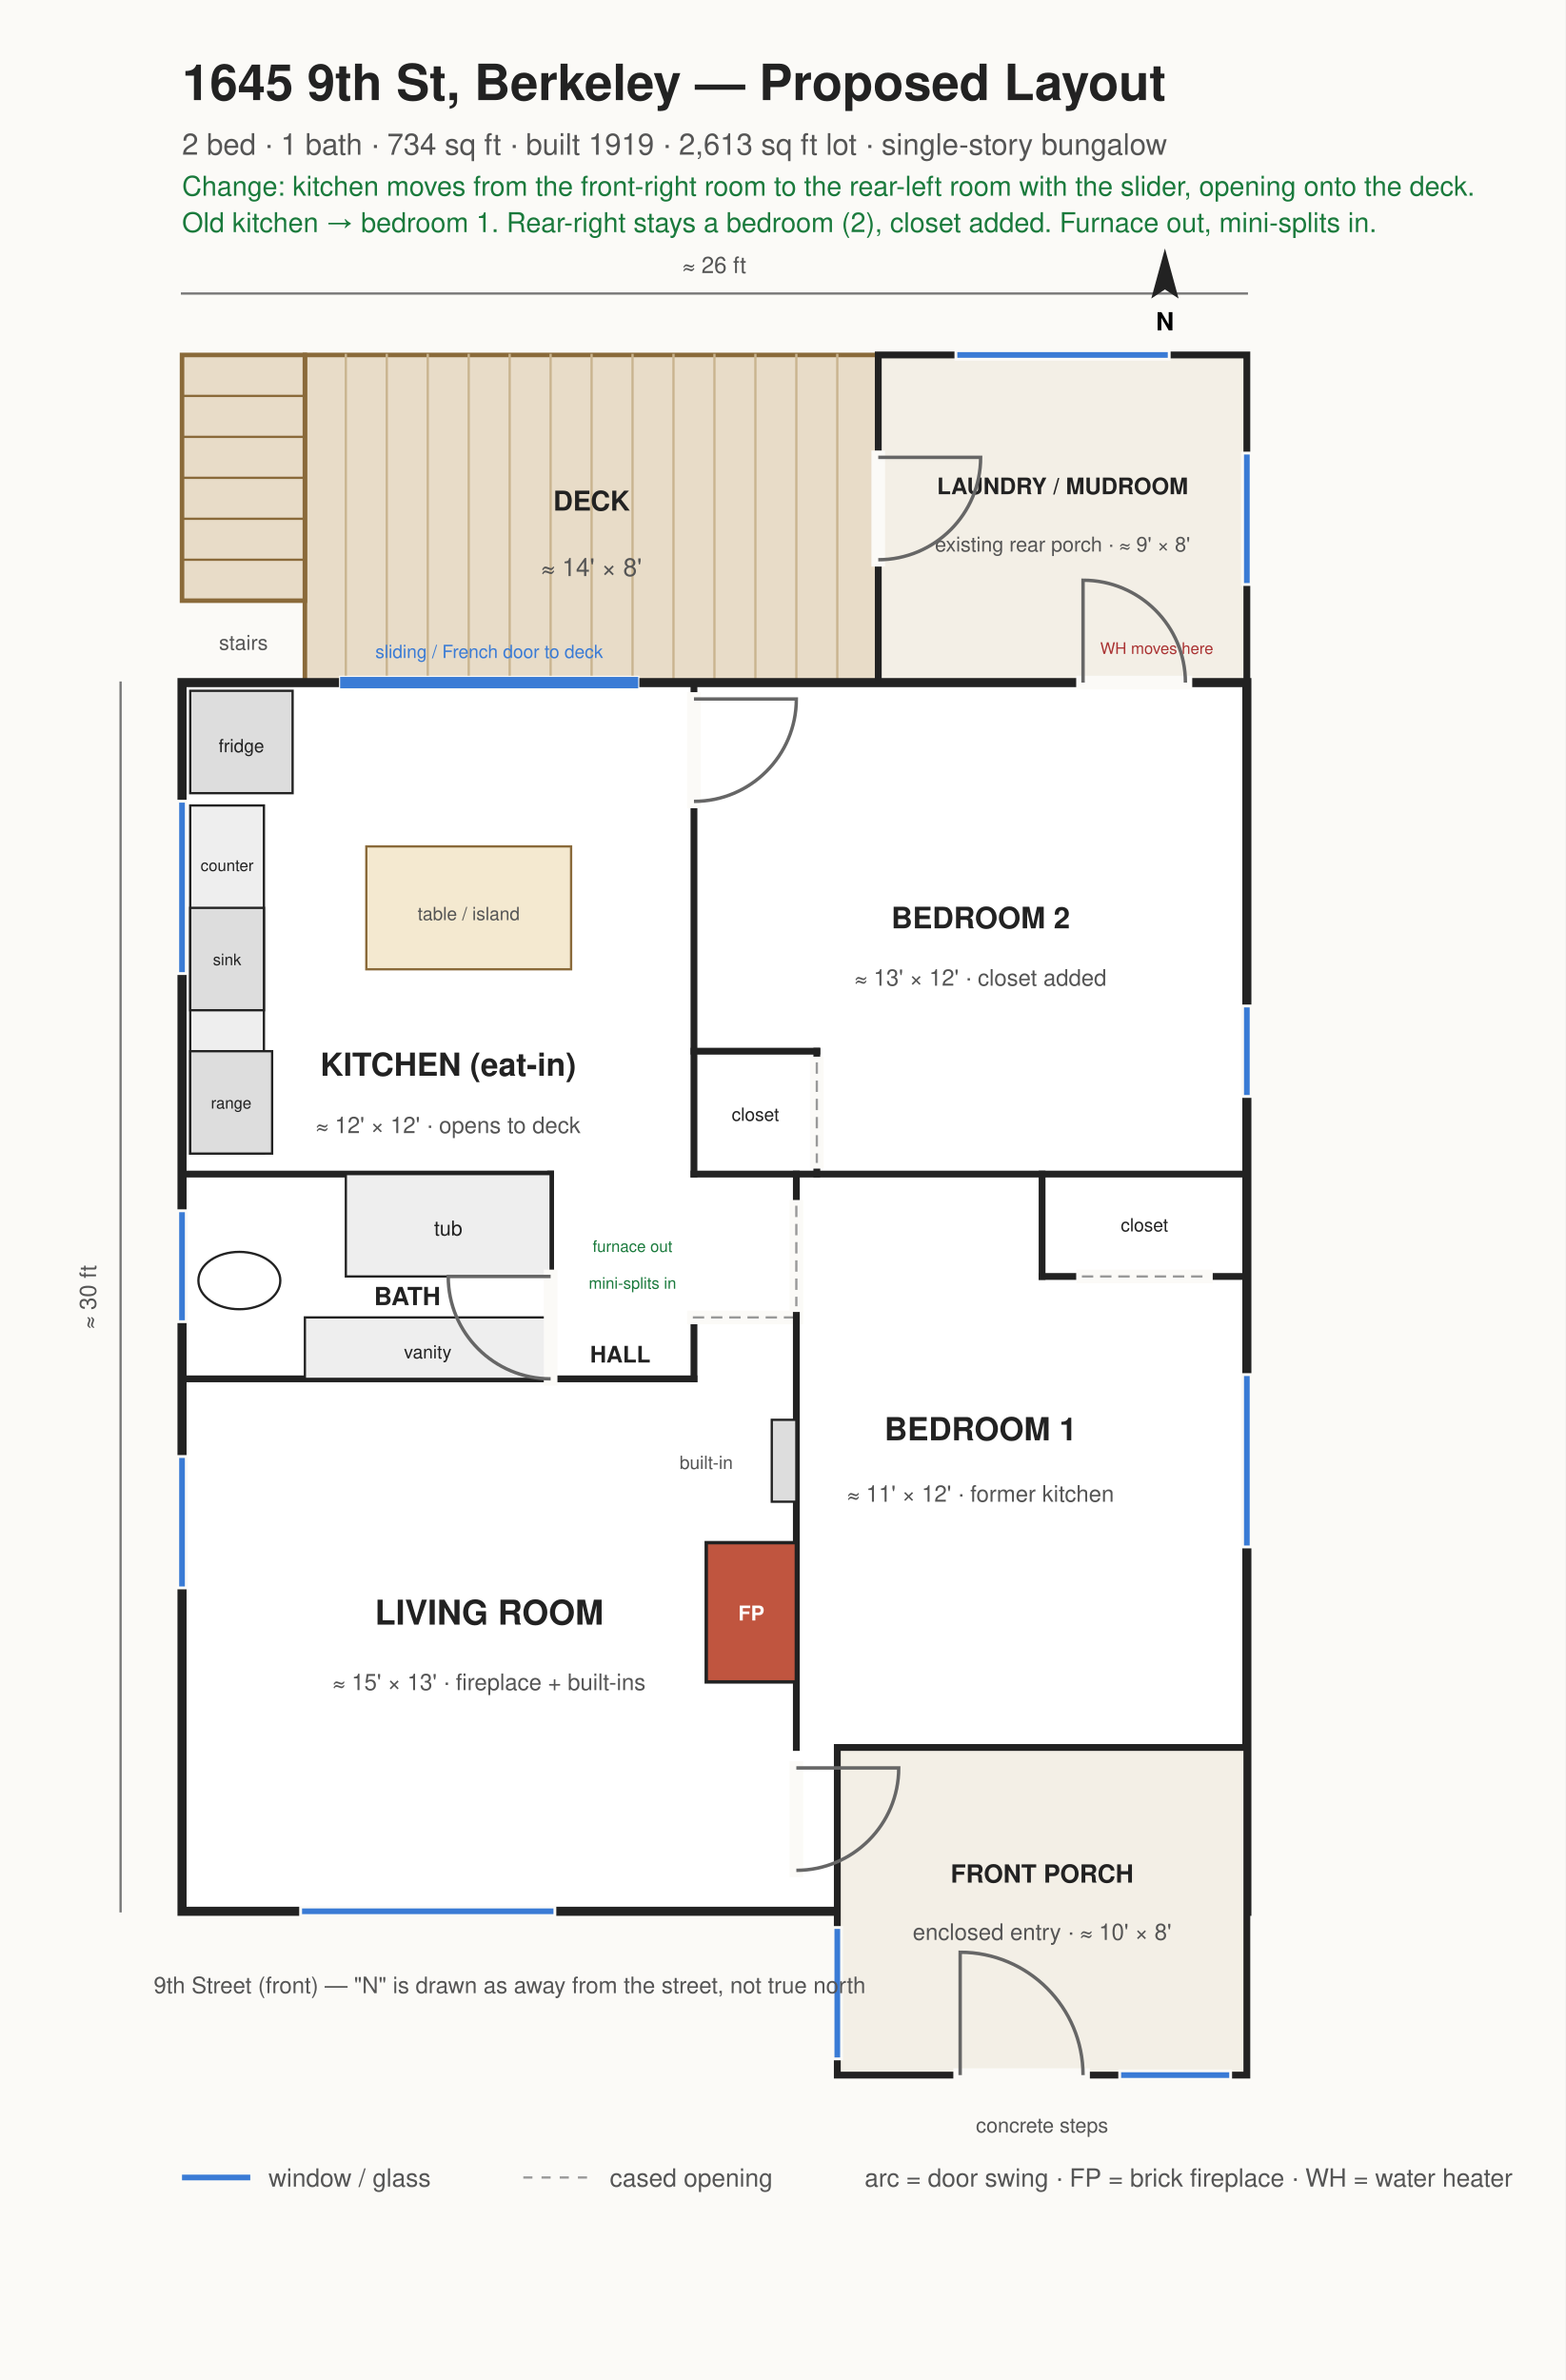
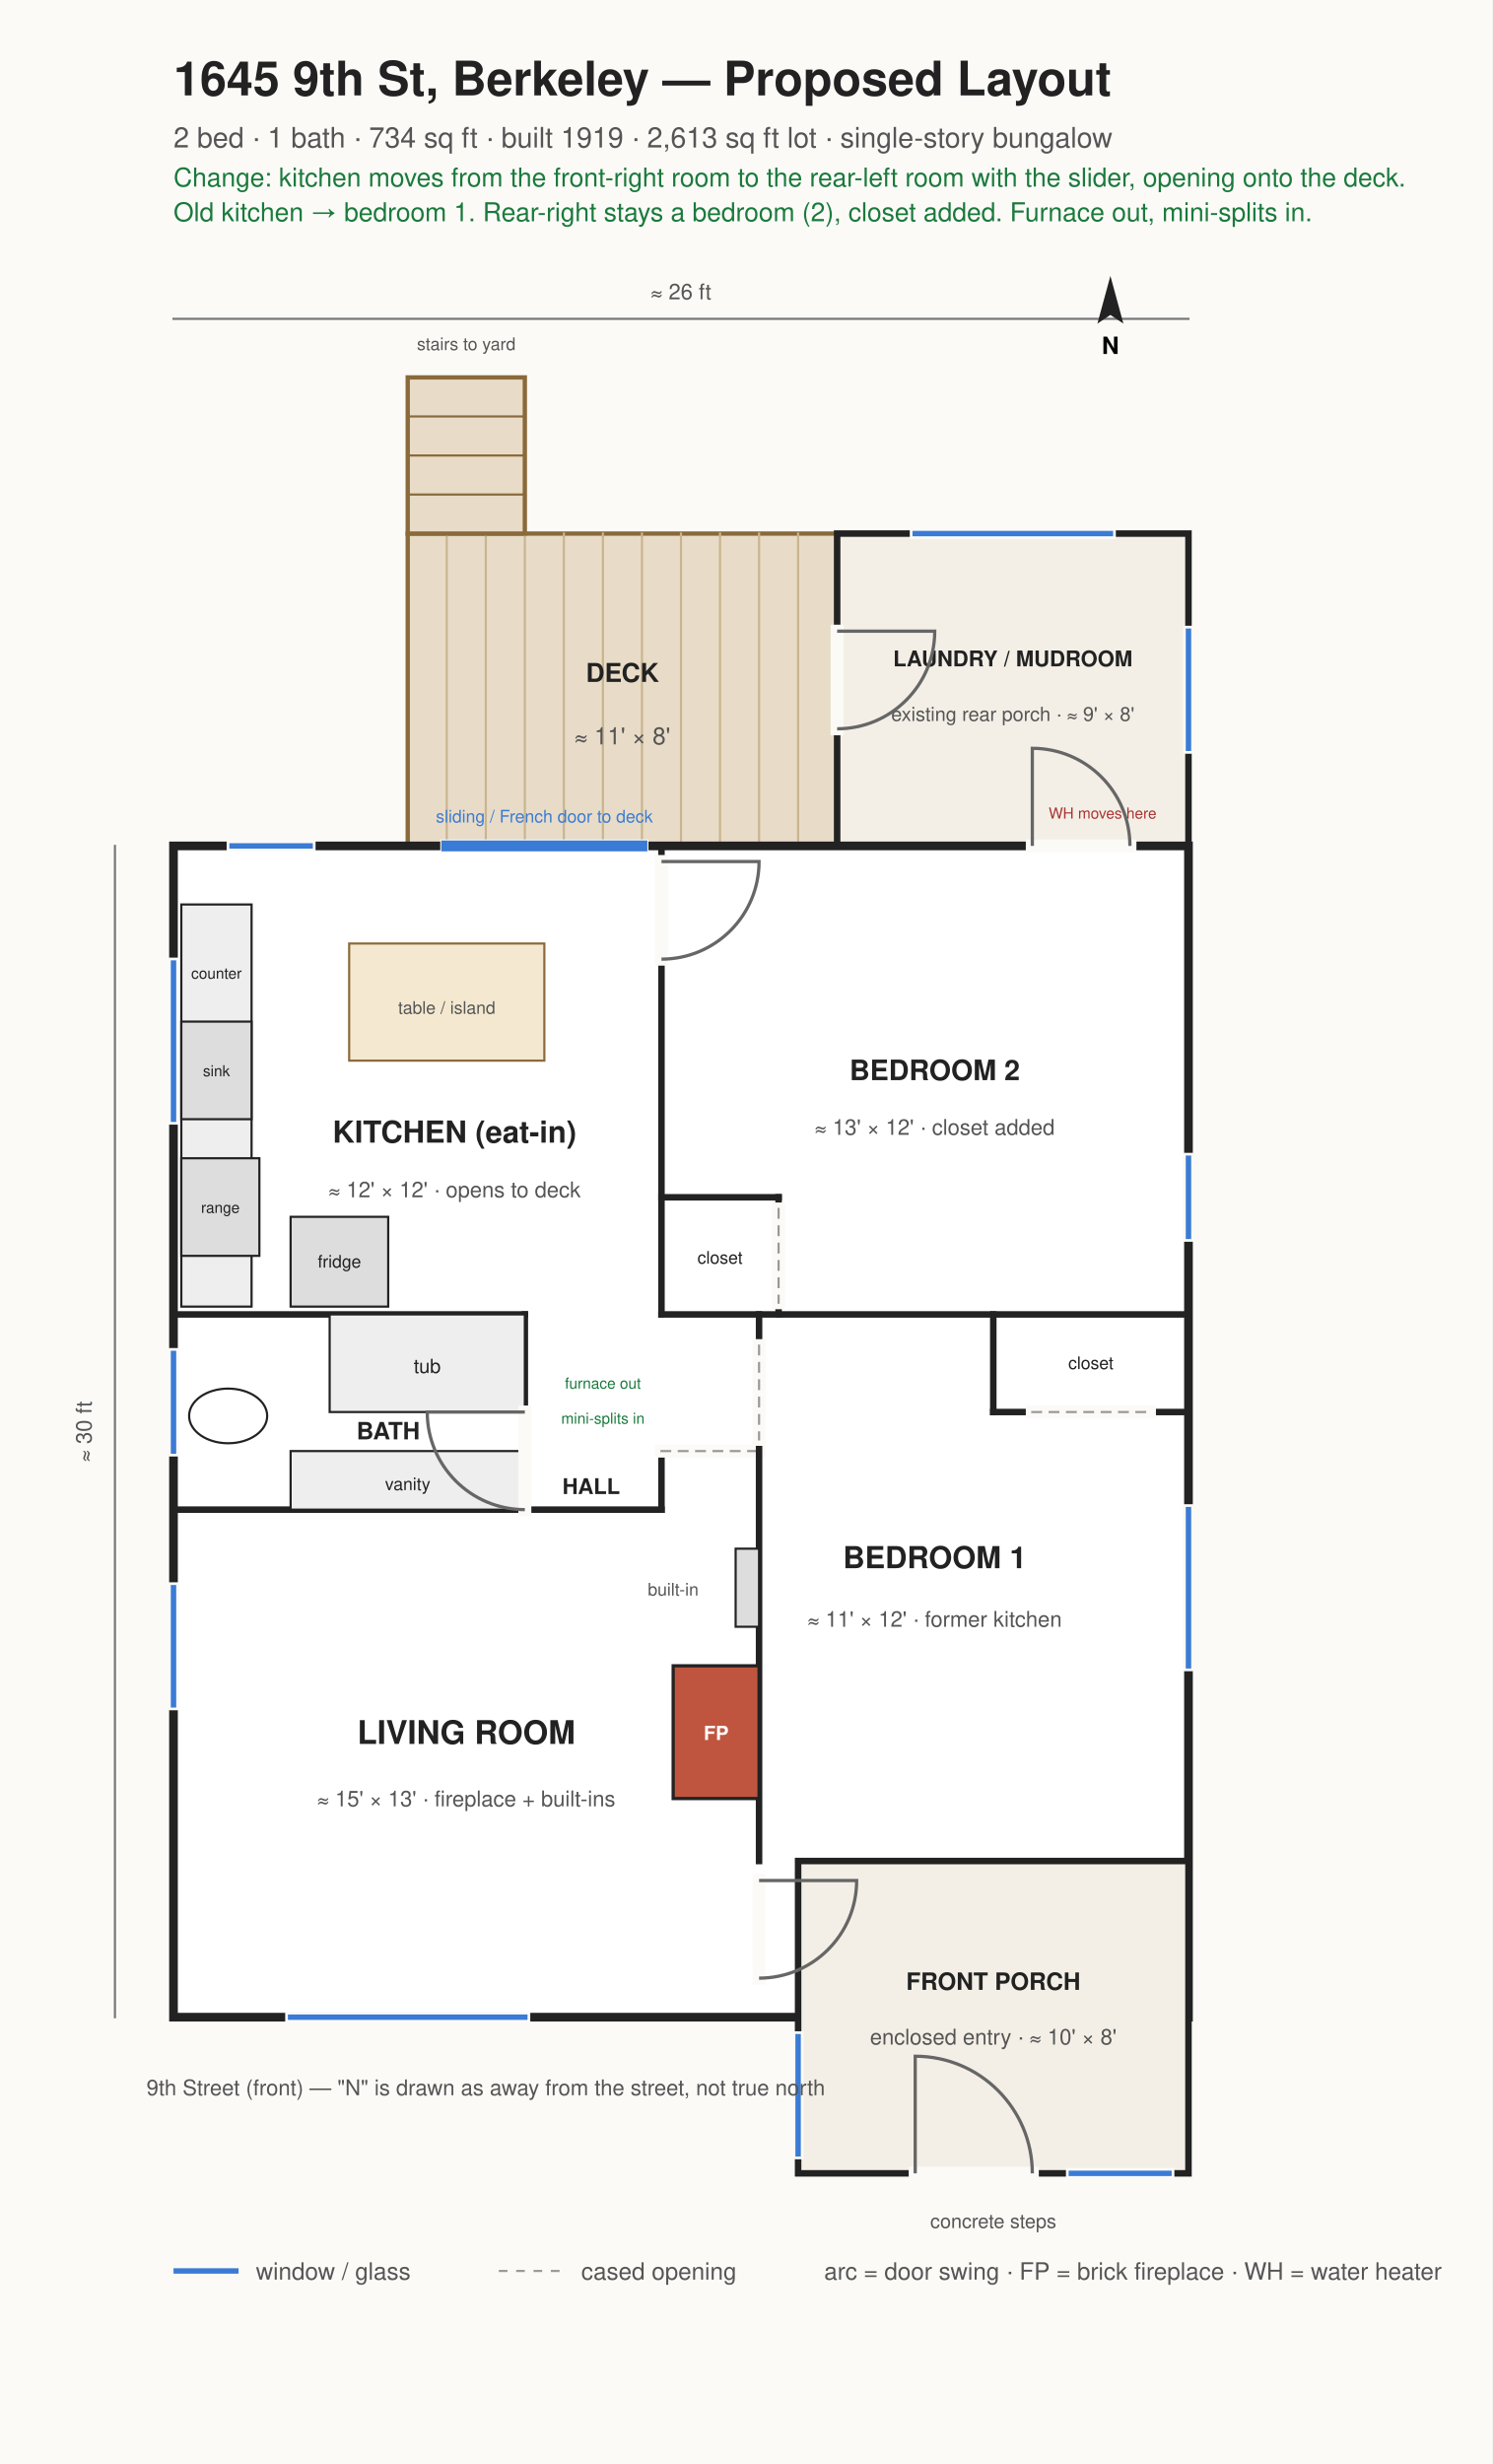
- <svg xmlns="http://www.w3.org/2000/svg" width="688" height="1046" viewBox="0 0 688 1046" font-family="Helvetica, Arial, sans-serif">
-   <rect width="688" height="1046" fill="#fbfaf7" />
+ <svg xmlns="http://www.w3.org/2000/svg" width="688" height="1136" viewBox="0 0 688 1136" font-family="Helvetica, Arial, sans-serif">
+   <rect width="688" height="1136" fill="#fbfaf7" />
  <text x="80" y="44" font-size="22" font-weight="bold" fill="#222">1645 9th St, Berkeley — Proposed Layout</text>
  <text x="80" y="68" font-size="13" fill="#555">2 bed · 1 bath · 734 sq ft · built 1919 · 2,613 sq ft lot · single-story bungalow</text>
  <text x="80" y="86" font-size="12" fill="#1a7a3c">Change: kitchen moves from the front-right room to the rear-left room with the slider, opening onto the deck.</text>
  <text x="80" y="102" font-size="12" fill="#1a7a3c">Old kitchen → bedroom 1. Rear-right stays a bedroom (2), closet added. Furnace out, mini-splits in.</text>
-   <rect x="134" y="156" width="252" height="144" fill="#e8dcc8" stroke="#8a6a3a" stroke-width="2" />
-   <line x1="152" y1="156" x2="152" y2="300" stroke="#c9b48f" stroke-width="1" stroke-linecap="square" />
-   <line x1="170" y1="156" x2="170" y2="300" stroke="#c9b48f" stroke-width="1" stroke-linecap="square" />
-   <line x1="188" y1="156" x2="188" y2="300" stroke="#c9b48f" stroke-width="1" stroke-linecap="square" />
-   <line x1="206" y1="156" x2="206" y2="300" stroke="#c9b48f" stroke-width="1" stroke-linecap="square" />
-   <line x1="224" y1="156" x2="224" y2="300" stroke="#c9b48f" stroke-width="1" stroke-linecap="square" />
-   <line x1="242" y1="156" x2="242" y2="300" stroke="#c9b48f" stroke-width="1" stroke-linecap="square" />
-   <line x1="260" y1="156" x2="260" y2="300" stroke="#c9b48f" stroke-width="1" stroke-linecap="square" />
-   <line x1="278" y1="156" x2="278" y2="300" stroke="#c9b48f" stroke-width="1" stroke-linecap="square" />
-   <line x1="296" y1="156" x2="296" y2="300" stroke="#c9b48f" stroke-width="1" stroke-linecap="square" />
-   <line x1="314" y1="156" x2="314" y2="300" stroke="#c9b48f" stroke-width="1" stroke-linecap="square" />
-   <line x1="332" y1="156" x2="332" y2="300" stroke="#c9b48f" stroke-width="1" stroke-linecap="square" />
-   <line x1="350" y1="156" x2="350" y2="300" stroke="#c9b48f" stroke-width="1" stroke-linecap="square" />
-   <line x1="368" y1="156" x2="368" y2="300" stroke="#c9b48f" stroke-width="1" stroke-linecap="square" />
-   <text x="260" y="224.4" font-size="12" text-anchor="middle" fill="#222" font-weight="bold">DECK</text>
-   <text x="260" y="253.2" font-size="11" text-anchor="middle" fill="#555" font-weight="normal">≈ 14' × 8'</text>
-   <rect x="80" y="156" width="54" height="108" fill="#e8dcc8" stroke="#8a6a3a" stroke-width="2" />
-   <line x1="80" y1="174" x2="134" y2="174" stroke="#8a6a3a" stroke-width="1" stroke-linecap="square" />
-   <line x1="80" y1="192" x2="134" y2="192" stroke="#8a6a3a" stroke-width="1" stroke-linecap="square" />
-   <line x1="80" y1="210" x2="134" y2="210" stroke="#8a6a3a" stroke-width="1" stroke-linecap="square" />
-   <line x1="80" y1="228" x2="134" y2="228" stroke="#8a6a3a" stroke-width="1" stroke-linecap="square" />
-   <line x1="80" y1="246" x2="134" y2="246" stroke="#8a6a3a" stroke-width="1" stroke-linecap="square" />
-   <text x="107.0" y="285.6" font-size="9" text-anchor="middle" fill="#555" font-weight="normal">stairs</text>
-   <rect x="386" y="156" width="162" height="144" fill="#f3efe6" stroke="#222" stroke-width="3" />
-   <text x="467.0" y="217.2" font-size="10" text-anchor="middle" fill="#222" font-weight="bold">LAUNDRY / MUDROOM</text>
-   <text x="467.0" y="242.4" font-size="9" text-anchor="middle" fill="#555" font-weight="normal">existing rear porch · ≈ 9' × 8'</text>
-   <line x1="422" y1="156" x2="512" y2="156" stroke="#fbfaf7" stroke-width="5" stroke-linecap="square" />
-   <line x1="422" y1="156" x2="512" y2="156" stroke="#3a7bd5" stroke-width="2.5" stroke-linecap="square" />
-   <line x1="386" y1="201.0" x2="386" y2="246.0" stroke="#fbfaf7" stroke-width="6" stroke-linecap="square" />
-   <path d="M386,201.0 L431.0,201.0 A45.0,45.0 0 0 1 386,246.0" fill="none" stroke="#666" stroke-width="1.5" />
-   <line x1="548" y1="201.0" x2="548" y2="255.0" stroke="#fbfaf7" stroke-width="5" stroke-linecap="square" />
-   <line x1="548" y1="201.0" x2="548" y2="255.0" stroke="#3a7bd5" stroke-width="2.5" stroke-linecap="square" />
-   <rect x="80" y="300" width="468" height="540" fill="#fff" stroke="#222" stroke-width="4" />
-   <rect x="368" y="768" width="180" height="144" fill="#f3efe6" stroke="#222" stroke-width="3" />
-   <text x="458" y="827.4" font-size="11" text-anchor="middle" fill="#222" font-weight="bold">FRONT PORCH</text>
-   <text x="458" y="852.6" font-size="10" text-anchor="middle" fill="#555" font-weight="normal">enclosed entry · ≈ 10' × 8'</text>
-   <line x1="422" y1="912" x2="476" y2="912" stroke="#fbfaf7" stroke-width="6" stroke-linecap="square" />
-   <path d="M422,912 L422,858 A54,54 0 0 1 476,912" fill="none" stroke="#666" stroke-width="1.5" />
-   <line x1="368" y1="849.0" x2="368" y2="903.0" stroke="#fbfaf7" stroke-width="5" stroke-linecap="square" />
-   <line x1="368" y1="849.0" x2="368" y2="903.0" stroke="#3a7bd5" stroke-width="2.5" stroke-linecap="square" />
-   <line x1="494" y1="912" x2="539.0" y2="912" stroke="#fbfaf7" stroke-width="5" stroke-linecap="square" />
-   <line x1="494" y1="912" x2="539.0" y2="912" stroke="#3a7bd5" stroke-width="2.5" stroke-linecap="square" />
-   <text x="458" y="937.2" font-size="9" text-anchor="middle" fill="#555" font-weight="normal">concrete steps</text>
-   <line x1="305.0" y1="300" x2="305.0" y2="516" stroke="#222" stroke-width="3" stroke-linecap="square" />
-   <line x1="305.0" y1="516" x2="548" y2="516" stroke="#222" stroke-width="3" stroke-linecap="square" />
-   <line x1="80" y1="516" x2="242" y2="516" stroke="#222" stroke-width="3" stroke-linecap="square" />
-   <line x1="80" y1="606" x2="305.0" y2="606" stroke="#222" stroke-width="3" stroke-linecap="square" />
-   <line x1="242" y1="516" x2="242" y2="606" stroke="#222" stroke-width="3" stroke-linecap="square" />
-   <line x1="305.0" y1="579.0" x2="305.0" y2="606" stroke="#222" stroke-width="3" stroke-linecap="square" />
-   <line x1="305.0" y1="579.0" x2="350" y2="579.0" stroke="#fbfaf7" stroke-width="6" stroke-linecap="square" />
-   <line x1="305.0" y1="579.0" x2="350" y2="579.0" stroke="#999" stroke-width="1" stroke-linecap="square" stroke-dasharray="4,4" />
-   <line x1="350" y1="516" x2="350" y2="768" stroke="#222" stroke-width="3" stroke-linecap="square" />
-   <line x1="350" y1="530.4" x2="350" y2="573.6" stroke="#fbfaf7" stroke-width="6" stroke-linecap="square" />
-   <line x1="350" y1="530.4" x2="350" y2="573.6" stroke="#999" stroke-width="1" stroke-linecap="square" stroke-dasharray="4,4" />
-   <line x1="458" y1="516" x2="458" y2="561.0" stroke="#222" stroke-width="3" stroke-linecap="square" />
-   <line x1="458" y1="561.0" x2="548" y2="561.0" stroke="#222" stroke-width="3" stroke-linecap="square" />
-   <rect x="310.4" y="678" width="39.6" height="61.2" fill="#c0553f" stroke="#222" stroke-width="1.5" />
-   <text x="330.2" y="712.2" font-size="9" text-anchor="middle" fill="#fff" font-weight="bold">FP</text>
-   <rect x="339.2" y="624" width="10.8" height="36" fill="#ddd" stroke="#222" stroke-width="1" />
-   <text x="310.4" y="645.6" font-size="8" text-anchor="middle" fill="#555" font-weight="normal">built-in</text>
-   <rect x="152" y="516" width="90" height="45.0" fill="#eee" stroke="#222" stroke-width="1" />
-   <text x="197.0" y="543.0" font-size="9" text-anchor="middle" fill="#222" font-weight="normal">tub</text>
-   <rect x="134" y="579.0" width="108" height="27.0" fill="#eee" stroke="#222" stroke-width="1" />
-   <text x="188" y="597.0" font-size="8" text-anchor="middle" fill="#222" font-weight="normal">vanity</text>
-   <ellipse cx="105.2" cy="562.8" rx="18" ry="12.6" fill="#fff" stroke="#222" stroke-width="1" />
-   <text x="278" y="550.2" font-size="7" text-anchor="middle" fill="#1a7a3c" font-weight="normal">furnace out</text>
-   <text x="278" y="566.4" font-size="7" text-anchor="middle" fill="#1a7a3c" font-weight="normal">mini-splits in</text>
-   <text x="179.0" y="573.6" font-size="11" text-anchor="middle" fill="#222" font-weight="bold">BATH</text>
-   <text x="272.6" y="598.8" font-size="10" text-anchor="middle" fill="#222" font-weight="bold">HALL</text>
-   <line x1="152" y1="300" x2="278" y2="300" stroke="#fbfaf7" stroke-width="6" stroke-linecap="square" />
-   <line x1="152" y1="300" x2="278" y2="300" stroke="#3a7bd5" stroke-width="5" stroke-linecap="square" />
-   <text x="215.0" y="289.2" font-size="8" text-anchor="middle" fill="#3a7bd5" font-weight="normal">sliding / French door to deck</text>
-   <rect x="83.6" y="303.6" width="45.0" height="45.0" fill="#ddd" stroke="#222" stroke-width="1" />
-   <text x="106.1" y="330.6" font-size="8" text-anchor="middle" fill="#222" font-weight="normal">fridge</text>
-   <rect x="83.6" y="354" width="32.4" height="153.0" fill="#eee" stroke="#222" stroke-width="1" />
-   <text x="99.8" y="382.8" font-size="7" text-anchor="middle" fill="#222" font-weight="normal">counter</text>
-   <rect x="83.6" y="399.0" width="32.4" height="45.0" fill="#ddd" stroke="#222" stroke-width="1" />
-   <text x="99.8" y="424.2" font-size="7" text-anchor="middle" fill="#222" font-weight="normal">sink</text>
-   <rect x="83.6" y="462" width="36.0" height="45.0" fill="#ddd" stroke="#222" stroke-width="1" />
-   <text x="101.6" y="487.2" font-size="7" text-anchor="middle" fill="#222" font-weight="normal">range</text>
-   <rect x="161.0" y="372" width="90.0" height="54" fill="#f4e9d0" stroke="#8a6a3a" stroke-width="1" />
-   <text x="206" y="404.4" font-size="8" text-anchor="middle" fill="#555" font-weight="normal">table / island</text>
-   <text x="197.0" y="472.8" font-size="14" text-anchor="middle" fill="#222" font-weight="bold">KITCHEN (eat-in)</text>
-   <text x="197.0" y="498" font-size="10" text-anchor="middle" fill="#555" font-weight="normal">≈ 12' × 12' · opens to deck</text>
-   <line x1="305.0" y1="307.2" x2="305.0" y2="352.2" stroke="#fbfaf7" stroke-width="6" stroke-linecap="square" />
-   <path d="M305.0,307.2 L350.0,307.2 A45.0,45.0 0 0 1 305.0,352.2" fill="none" stroke="#666" stroke-width="1.5" />
-   <line x1="305.0" y1="462" x2="359.0" y2="462" stroke="#222" stroke-width="3" stroke-linecap="square" />
-   <line x1="359.0" y1="462" x2="359.0" y2="516" stroke="#222" stroke-width="3" stroke-linecap="square" />
-   <line x1="359.0" y1="467.4" x2="359.0" y2="510.6" stroke="#fbfaf7" stroke-width="6" stroke-linecap="square" />
-   <line x1="359.0" y1="467.4" x2="359.0" y2="510.6" stroke="#999" stroke-width="1" stroke-linecap="square" stroke-dasharray="4,4" />
-   <text x="332" y="492.6" font-size="8" text-anchor="middle" fill="#222" font-weight="normal">closet</text>
-   <line x1="476" y1="300" x2="521.0" y2="300" stroke="#fbfaf7" stroke-width="6" stroke-linecap="square" />
-   <path d="M476,300 L476,255.0 A45.0,45.0 0 0 1 521.0,300" fill="none" stroke="#666" stroke-width="1.5" />
-   <text x="431.0" y="408" font-size="13" text-anchor="middle" fill="#222" font-weight="bold">BEDROOM 2</text>
-   <text x="431.0" y="433.2" font-size="10" text-anchor="middle" fill="#555" font-weight="normal">≈ 13' × 12' · closet added</text>
-   <text x="508.4" y="287.4" font-size="7" text-anchor="middle" fill="#a33" font-weight="normal">WH moves here</text>
-   <line x1="242" y1="561.0" x2="242" y2="606.0" stroke="#fbfaf7" stroke-width="6" stroke-linecap="square" />
-   <path d="M242,561.0 L197.0,561.0 A45.0,45.0 0 0 0 242,606.0" fill="none" stroke="#666" stroke-width="1.5" />
-   <line x1="476" y1="561.0" x2="530" y2="561.0" stroke="#fbfaf7" stroke-width="6" stroke-linecap="square" />
-   <line x1="476" y1="561.0" x2="530" y2="561.0" stroke="#999" stroke-width="1" stroke-linecap="square" stroke-dasharray="4,4" />
-   <line x1="350" y1="777.0" x2="350" y2="822.0" stroke="#fbfaf7" stroke-width="6" stroke-linecap="square" />
-   <path d="M350,777.0 L395.0,777.0 A45.0,45.0 0 0 1 350,822.0" fill="none" stroke="#666" stroke-width="1.5" />
-   <line x1="80" y1="354" x2="80" y2="426" stroke="#fbfaf7" stroke-width="5" stroke-linecap="square" />
-   <line x1="80" y1="354" x2="80" y2="426" stroke="#3a7bd5" stroke-width="2.5" stroke-linecap="square" />
-   <line x1="80" y1="534" x2="80" y2="579.0" stroke="#fbfaf7" stroke-width="5" stroke-linecap="square" />
-   <line x1="80" y1="534" x2="80" y2="579.0" stroke="#3a7bd5" stroke-width="2.5" stroke-linecap="square" />
-   <line x1="80" y1="642" x2="80" y2="696" stroke="#fbfaf7" stroke-width="5" stroke-linecap="square" />
-   <line x1="80" y1="642" x2="80" y2="696" stroke="#3a7bd5" stroke-width="2.5" stroke-linecap="square" />
-   <line x1="134" y1="840" x2="242" y2="840" stroke="#fbfaf7" stroke-width="5" stroke-linecap="square" />
-   <line x1="134" y1="840" x2="242" y2="840" stroke="#3a7bd5" stroke-width="2.5" stroke-linecap="square" />
-   <line x1="548" y1="606" x2="548" y2="678" stroke="#fbfaf7" stroke-width="5" stroke-linecap="square" />
-   <line x1="548" y1="606" x2="548" y2="678" stroke="#3a7bd5" stroke-width="2.5" stroke-linecap="square" />
-   <line x1="548" y1="444" x2="548" y2="480" stroke="#fbfaf7" stroke-width="5" stroke-linecap="square" />
-   <line x1="548" y1="444" x2="548" y2="480" stroke="#3a7bd5" stroke-width="2.5" stroke-linecap="square" />
-   <text x="431.0" y="633.0" font-size="14" text-anchor="middle" fill="#222" font-weight="bold">BEDROOM 1</text>
-   <text x="431.0" y="660" font-size="10" text-anchor="middle" fill="#555" font-weight="normal">≈ 11' × 12' · former kitchen</text>
-   <text x="503.0" y="541.2" font-size="8" text-anchor="middle" fill="#222" font-weight="normal">closet</text>
-   <text x="215.0" y="714" font-size="15" text-anchor="middle" fill="#222" font-weight="bold">LIVING ROOM</text>
-   <text x="215.0" y="742.8" font-size="10" text-anchor="middle" fill="#555" font-weight="normal">≈ 15' × 13' · fireplace + built-ins</text>
-   <line x1="53.0" y1="300" x2="53.0" y2="840" stroke="#777" stroke-width="1" stroke-linecap="square" />
-   <text transform="translate(42.2,570) rotate(-90)" font-size="10" text-anchor="middle" fill="#555">≈ 30 ft</text>
-   <line x1="80" y1="129.0" x2="548" y2="129.0" stroke="#777" stroke-width="1" stroke-linecap="square" />
-   <text x="314" y="120" font-size="10" text-anchor="middle" fill="#555" font-weight="normal">≈ 26 ft</text>
-   <g transform="translate(512,127.2)">
+   <rect x="188" y="246" width="198" height="144" fill="#e8dcc8" stroke="#8a6a3a" stroke-width="2" />
+   <line x1="206" y1="246" x2="206" y2="390" stroke="#c9b48f" stroke-width="1" stroke-linecap="square" />
+   <line x1="224" y1="246" x2="224" y2="390" stroke="#c9b48f" stroke-width="1" stroke-linecap="square" />
+   <line x1="242" y1="246" x2="242" y2="390" stroke="#c9b48f" stroke-width="1" stroke-linecap="square" />
+   <line x1="260" y1="246" x2="260" y2="390" stroke="#c9b48f" stroke-width="1" stroke-linecap="square" />
+   <line x1="278" y1="246" x2="278" y2="390" stroke="#c9b48f" stroke-width="1" stroke-linecap="square" />
+   <line x1="296" y1="246" x2="296" y2="390" stroke="#c9b48f" stroke-width="1" stroke-linecap="square" />
+   <line x1="314" y1="246" x2="314" y2="390" stroke="#c9b48f" stroke-width="1" stroke-linecap="square" />
+   <line x1="332" y1="246" x2="332" y2="390" stroke="#c9b48f" stroke-width="1" stroke-linecap="square" />
+   <line x1="350" y1="246" x2="350" y2="390" stroke="#c9b48f" stroke-width="1" stroke-linecap="square" />
+   <line x1="368" y1="246" x2="368" y2="390" stroke="#c9b48f" stroke-width="1" stroke-linecap="square" />
+   <text x="287.0" y="314.4" font-size="12" text-anchor="middle" fill="#222" font-weight="bold">DECK</text>
+   <text x="287.0" y="343.2" font-size="11" text-anchor="middle" fill="#555" font-weight="normal">≈ 11' × 8'</text>
+   <rect x="188" y="174" width="54" height="72" fill="#e8dcc8" stroke="#8a6a3a" stroke-width="2" />
+   <line x1="188" y1="228" x2="242" y2="228" stroke="#8a6a3a" stroke-width="1" stroke-linecap="square" />
+   <line x1="188" y1="210" x2="242" y2="210" stroke="#8a6a3a" stroke-width="1" stroke-linecap="square" />
+   <line x1="188" y1="192" x2="242" y2="192" stroke="#8a6a3a" stroke-width="1" stroke-linecap="square" />
+   <text x="215.0" y="161.4" font-size="8" text-anchor="middle" fill="#555" font-weight="normal">stairs to yard</text>
+   <rect x="386" y="246" width="162" height="144" fill="#f3efe6" stroke="#222" stroke-width="3" />
+   <text x="467.0" y="307.2" font-size="10" text-anchor="middle" fill="#222" font-weight="bold">LAUNDRY / MUDROOM</text>
+   <text x="467.0" y="332.4" font-size="9" text-anchor="middle" fill="#555" font-weight="normal">existing rear porch · ≈ 9' × 8'</text>
+   <line x1="422" y1="246" x2="512" y2="246" stroke="#fbfaf7" stroke-width="5" stroke-linecap="square" />
+   <line x1="422" y1="246" x2="512" y2="246" stroke="#3a7bd5" stroke-width="2.5" stroke-linecap="square" />
+   <line x1="386" y1="291.0" x2="386" y2="336.0" stroke="#fbfaf7" stroke-width="6" stroke-linecap="square" />
+   <path d="M386,291.0 L431.0,291.0 A45.0,45.0 0 0 1 386,336.0" fill="none" stroke="#666" stroke-width="1.5" />
+   <line x1="548" y1="291.0" x2="548" y2="345.0" stroke="#fbfaf7" stroke-width="5" stroke-linecap="square" />
+   <line x1="548" y1="291.0" x2="548" y2="345.0" stroke="#3a7bd5" stroke-width="2.5" stroke-linecap="square" />
+   <rect x="80" y="390" width="468" height="540" fill="#fff" stroke="#222" stroke-width="4" />
+   <rect x="368" y="858" width="180" height="144" fill="#f3efe6" stroke="#222" stroke-width="3" />
+   <text x="458" y="917.4" font-size="11" text-anchor="middle" fill="#222" font-weight="bold">FRONT PORCH</text>
+   <text x="458" y="942.6" font-size="10" text-anchor="middle" fill="#555" font-weight="normal">enclosed entry · ≈ 10' × 8'</text>
+   <line x1="422" y1="1002" x2="476" y2="1002" stroke="#fbfaf7" stroke-width="6" stroke-linecap="square" />
+   <path d="M422,1002 L422,948 A54,54 0 0 1 476,1002" fill="none" stroke="#666" stroke-width="1.5" />
+   <line x1="368" y1="939.0" x2="368" y2="993.0" stroke="#fbfaf7" stroke-width="5" stroke-linecap="square" />
+   <line x1="368" y1="939.0" x2="368" y2="993.0" stroke="#3a7bd5" stroke-width="2.5" stroke-linecap="square" />
+   <line x1="494" y1="1002" x2="539.0" y2="1002" stroke="#fbfaf7" stroke-width="5" stroke-linecap="square" />
+   <line x1="494" y1="1002" x2="539.0" y2="1002" stroke="#3a7bd5" stroke-width="2.5" stroke-linecap="square" />
+   <text x="458" y="1027.2" font-size="9" text-anchor="middle" fill="#555" font-weight="normal">concrete steps</text>
+   <line x1="305.0" y1="390" x2="305.0" y2="606" stroke="#222" stroke-width="3" stroke-linecap="square" />
+   <line x1="305.0" y1="606" x2="548" y2="606" stroke="#222" stroke-width="3" stroke-linecap="square" />
+   <line x1="80" y1="606" x2="242" y2="606" stroke="#222" stroke-width="3" stroke-linecap="square" />
+   <line x1="80" y1="696" x2="305.0" y2="696" stroke="#222" stroke-width="3" stroke-linecap="square" />
+   <line x1="242" y1="606" x2="242" y2="696" stroke="#222" stroke-width="3" stroke-linecap="square" />
+   <line x1="305.0" y1="669.0" x2="305.0" y2="696" stroke="#222" stroke-width="3" stroke-linecap="square" />
+   <line x1="305.0" y1="669.0" x2="350" y2="669.0" stroke="#fbfaf7" stroke-width="6" stroke-linecap="square" />
+   <line x1="305.0" y1="669.0" x2="350" y2="669.0" stroke="#999" stroke-width="1" stroke-linecap="square" stroke-dasharray="4,4" />
+   <line x1="350" y1="606" x2="350" y2="858" stroke="#222" stroke-width="3" stroke-linecap="square" />
+   <line x1="350" y1="620.4" x2="350" y2="663.6" stroke="#fbfaf7" stroke-width="6" stroke-linecap="square" />
+   <line x1="350" y1="620.4" x2="350" y2="663.6" stroke="#999" stroke-width="1" stroke-linecap="square" stroke-dasharray="4,4" />
+   <line x1="458" y1="606" x2="458" y2="651.0" stroke="#222" stroke-width="3" stroke-linecap="square" />
+   <line x1="458" y1="651.0" x2="548" y2="651.0" stroke="#222" stroke-width="3" stroke-linecap="square" />
+   <rect x="310.4" y="768" width="39.6" height="61.2" fill="#c0553f" stroke="#222" stroke-width="1.5" />
+   <text x="330.2" y="802.2" font-size="9" text-anchor="middle" fill="#fff" font-weight="bold">FP</text>
+   <rect x="339.2" y="714" width="10.8" height="36" fill="#ddd" stroke="#222" stroke-width="1" />
+   <text x="310.4" y="735.6" font-size="8" text-anchor="middle" fill="#555" font-weight="normal">built-in</text>
+   <rect x="152" y="606" width="90" height="45.0" fill="#eee" stroke="#222" stroke-width="1" />
+   <text x="197.0" y="633.0" font-size="9" text-anchor="middle" fill="#222" font-weight="normal">tub</text>
+   <rect x="134" y="669.0" width="108" height="27.0" fill="#eee" stroke="#222" stroke-width="1" />
+   <text x="188" y="687.0" font-size="8" text-anchor="middle" fill="#222" font-weight="normal">vanity</text>
+   <ellipse cx="105.2" cy="652.8" rx="18" ry="12.6" fill="#fff" stroke="#222" stroke-width="1" />
+   <text x="278" y="640.2" font-size="7" text-anchor="middle" fill="#1a7a3c" font-weight="normal">furnace out</text>
+   <text x="278" y="656.4" font-size="7" text-anchor="middle" fill="#1a7a3c" font-weight="normal">mini-splits in</text>
+   <text x="179.0" y="663.6" font-size="11" text-anchor="middle" fill="#222" font-weight="bold">BATH</text>
+   <text x="272.6" y="688.8" font-size="10" text-anchor="middle" fill="#222" font-weight="bold">HALL</text>
+   <line x1="206" y1="390" x2="296" y2="390" stroke="#fbfaf7" stroke-width="6" stroke-linecap="square" />
+   <line x1="206" y1="390" x2="296" y2="390" stroke="#3a7bd5" stroke-width="5" stroke-linecap="square" />
+   <text x="251.0" y="379.2" font-size="8" text-anchor="middle" fill="#3a7bd5" font-weight="normal">sliding / French door to deck</text>
+   <line x1="107.0" y1="390" x2="143.0" y2="390" stroke="#fbfaf7" stroke-width="5" stroke-linecap="square" />
+   <line x1="107.0" y1="390" x2="143.0" y2="390" stroke="#3a7bd5" stroke-width="2.5" stroke-linecap="square" />
+   <rect x="83.6" y="417.0" width="32.4" height="185.4" fill="#eee" stroke="#222" stroke-width="1" />
+   <text x="99.8" y="451.2" font-size="7" text-anchor="middle" fill="#222" font-weight="normal">counter</text>
+   <rect x="83.6" y="471.0" width="32.4" height="45.0" fill="#ddd" stroke="#222" stroke-width="1" />
+   <text x="99.8" y="496.2" font-size="7" text-anchor="middle" fill="#222" font-weight="normal">sink</text>
+   <rect x="83.6" y="534" width="36.0" height="45.0" fill="#ddd" stroke="#222" stroke-width="1" />
+   <text x="101.6" y="559.2" font-size="7" text-anchor="middle" fill="#222" font-weight="normal">range</text>
+   <rect x="134" y="561.0" width="45.0" height="41.4" fill="#ddd" stroke="#222" stroke-width="1" />
+   <text x="156.5" y="584.4" font-size="8" text-anchor="middle" fill="#222" font-weight="normal">fridge</text>
+   <rect x="161.0" y="435.0" width="90.0" height="54.0" fill="#f4e9d0" stroke="#8a6a3a" stroke-width="1" />
+   <text x="206" y="467.4" font-size="8" text-anchor="middle" fill="#555" font-weight="normal">table / island</text>
+   <text x="209.6" y="526.8" font-size="14" text-anchor="middle" fill="#222" font-weight="bold">KITCHEN (eat-in)</text>
+   <text x="209.6" y="552" font-size="10" text-anchor="middle" fill="#555" font-weight="normal">≈ 12' × 12' · opens to deck</text>
+   <line x1="305.0" y1="397.2" x2="305.0" y2="442.2" stroke="#fbfaf7" stroke-width="6" stroke-linecap="square" />
+   <path d="M305.0,397.2 L350.0,397.2 A45.0,45.0 0 0 1 305.0,442.2" fill="none" stroke="#666" stroke-width="1.5" />
+   <line x1="305.0" y1="552" x2="359.0" y2="552" stroke="#222" stroke-width="3" stroke-linecap="square" />
+   <line x1="359.0" y1="552" x2="359.0" y2="606" stroke="#222" stroke-width="3" stroke-linecap="square" />
+   <line x1="359.0" y1="557.4" x2="359.0" y2="600.6" stroke="#fbfaf7" stroke-width="6" stroke-linecap="square" />
+   <line x1="359.0" y1="557.4" x2="359.0" y2="600.6" stroke="#999" stroke-width="1" stroke-linecap="square" stroke-dasharray="4,4" />
+   <text x="332" y="582.6" font-size="8" text-anchor="middle" fill="#222" font-weight="normal">closet</text>
+   <line x1="476" y1="390" x2="521.0" y2="390" stroke="#fbfaf7" stroke-width="6" stroke-linecap="square" />
+   <path d="M476,390 L476,345.0 A45.0,45.0 0 0 1 521.0,390" fill="none" stroke="#666" stroke-width="1.5" />
+   <text x="431.0" y="498" font-size="13" text-anchor="middle" fill="#222" font-weight="bold">BEDROOM 2</text>
+   <text x="431.0" y="523.2" font-size="10" text-anchor="middle" fill="#555" font-weight="normal">≈ 13' × 12' · closet added</text>
+   <text x="508.4" y="377.4" font-size="7" text-anchor="middle" fill="#a33" font-weight="normal">WH moves here</text>
+   <line x1="242" y1="651.0" x2="242" y2="696.0" stroke="#fbfaf7" stroke-width="6" stroke-linecap="square" />
+   <path d="M242,651.0 L197.0,651.0 A45.0,45.0 0 0 0 242,696.0" fill="none" stroke="#666" stroke-width="1.5" />
+   <line x1="476" y1="651.0" x2="530" y2="651.0" stroke="#fbfaf7" stroke-width="6" stroke-linecap="square" />
+   <line x1="476" y1="651.0" x2="530" y2="651.0" stroke="#999" stroke-width="1" stroke-linecap="square" stroke-dasharray="4,4" />
+   <line x1="350" y1="867.0" x2="350" y2="912.0" stroke="#fbfaf7" stroke-width="6" stroke-linecap="square" />
+   <path d="M350,867.0 L395.0,867.0 A45.0,45.0 0 0 1 350,912.0" fill="none" stroke="#666" stroke-width="1.5" />
+   <line x1="80" y1="444" x2="80" y2="516" stroke="#fbfaf7" stroke-width="5" stroke-linecap="square" />
+   <line x1="80" y1="444" x2="80" y2="516" stroke="#3a7bd5" stroke-width="2.5" stroke-linecap="square" />
+   <line x1="80" y1="624" x2="80" y2="669.0" stroke="#fbfaf7" stroke-width="5" stroke-linecap="square" />
+   <line x1="80" y1="624" x2="80" y2="669.0" stroke="#3a7bd5" stroke-width="2.5" stroke-linecap="square" />
+   <line x1="80" y1="732" x2="80" y2="786" stroke="#fbfaf7" stroke-width="5" stroke-linecap="square" />
+   <line x1="80" y1="732" x2="80" y2="786" stroke="#3a7bd5" stroke-width="2.5" stroke-linecap="square" />
+   <line x1="134" y1="930" x2="242" y2="930" stroke="#fbfaf7" stroke-width="5" stroke-linecap="square" />
+   <line x1="134" y1="930" x2="242" y2="930" stroke="#3a7bd5" stroke-width="2.5" stroke-linecap="square" />
+   <line x1="548" y1="696" x2="548" y2="768" stroke="#fbfaf7" stroke-width="5" stroke-linecap="square" />
+   <line x1="548" y1="696" x2="548" y2="768" stroke="#3a7bd5" stroke-width="2.5" stroke-linecap="square" />
+   <line x1="548" y1="534" x2="548" y2="570" stroke="#fbfaf7" stroke-width="5" stroke-linecap="square" />
+   <line x1="548" y1="534" x2="548" y2="570" stroke="#3a7bd5" stroke-width="2.5" stroke-linecap="square" />
+   <text x="431.0" y="723.0" font-size="14" text-anchor="middle" fill="#222" font-weight="bold">BEDROOM 1</text>
+   <text x="431.0" y="750" font-size="10" text-anchor="middle" fill="#555" font-weight="normal">≈ 11' × 12' · former kitchen</text>
+   <text x="503.0" y="631.2" font-size="8" text-anchor="middle" fill="#222" font-weight="normal">closet</text>
+   <text x="215.0" y="804" font-size="15" text-anchor="middle" fill="#222" font-weight="bold">LIVING ROOM</text>
+   <text x="215.0" y="832.8" font-size="10" text-anchor="middle" fill="#555" font-weight="normal">≈ 15' × 13' · fireplace + built-ins</text>
+   <line x1="53.0" y1="390" x2="53.0" y2="930" stroke="#777" stroke-width="1" stroke-linecap="square" />
+   <text transform="translate(42.2,660) rotate(-90)" font-size="10" text-anchor="middle" fill="#555">≈ 30 ft</text>
+   <line x1="80" y1="147.0" x2="548" y2="147.0" stroke="#777" stroke-width="1" stroke-linecap="square" />
+   <text x="314" y="138" font-size="10" text-anchor="middle" fill="#555" font-weight="normal">≈ 26 ft</text>
+   <g transform="translate(512,145.2)">
    <polygon points="0,-18 6,4 0,0 -6,4" fill="#222" />
    <text x="0" y="18" font-size="11" text-anchor="middle" font-weight="bold">N</text>
  </g>
-   <text x="224" y="876" font-size="10" text-anchor="middle" fill="#555" font-weight="normal">9th Street (front) — "N" is drawn as away from the street, not true north</text>
-   <line x1="80" y1="957.0" x2="110" y2="957.0" stroke="#3a7bd5" stroke-width="2.5" />
-   <text x="118" y="961.0" font-size="11" fill="#555">window / glass</text>
-   <line x1="230" y1="957.0" x2="260" y2="957.0" stroke="#999" stroke-width="1" stroke-dasharray="4,4" />
-   <text x="268" y="961.0" font-size="11" fill="#555">cased opening</text>
-   <text x="380" y="961.0" font-size="11" fill="#555">arc = door swing · FP = brick fireplace · WH = water heater</text>
+   <text x="224" y="966" font-size="10" text-anchor="middle" fill="#555" font-weight="normal">9th Street (front) — "N" is drawn as away from the street, not true north</text>
+   <line x1="80" y1="1047.0" x2="110" y2="1047.0" stroke="#3a7bd5" stroke-width="2.5" />
+   <text x="118" y="1051.0" font-size="11" fill="#555">window / glass</text>
+   <line x1="230" y1="1047.0" x2="260" y2="1047.0" stroke="#999" stroke-width="1" stroke-dasharray="4,4" />
+   <text x="268" y="1051.0" font-size="11" fill="#555">cased opening</text>
+   <text x="380" y="1051.0" font-size="11" fill="#555">arc = door swing · FP = brick fireplace · WH = water heater</text>
</svg>
